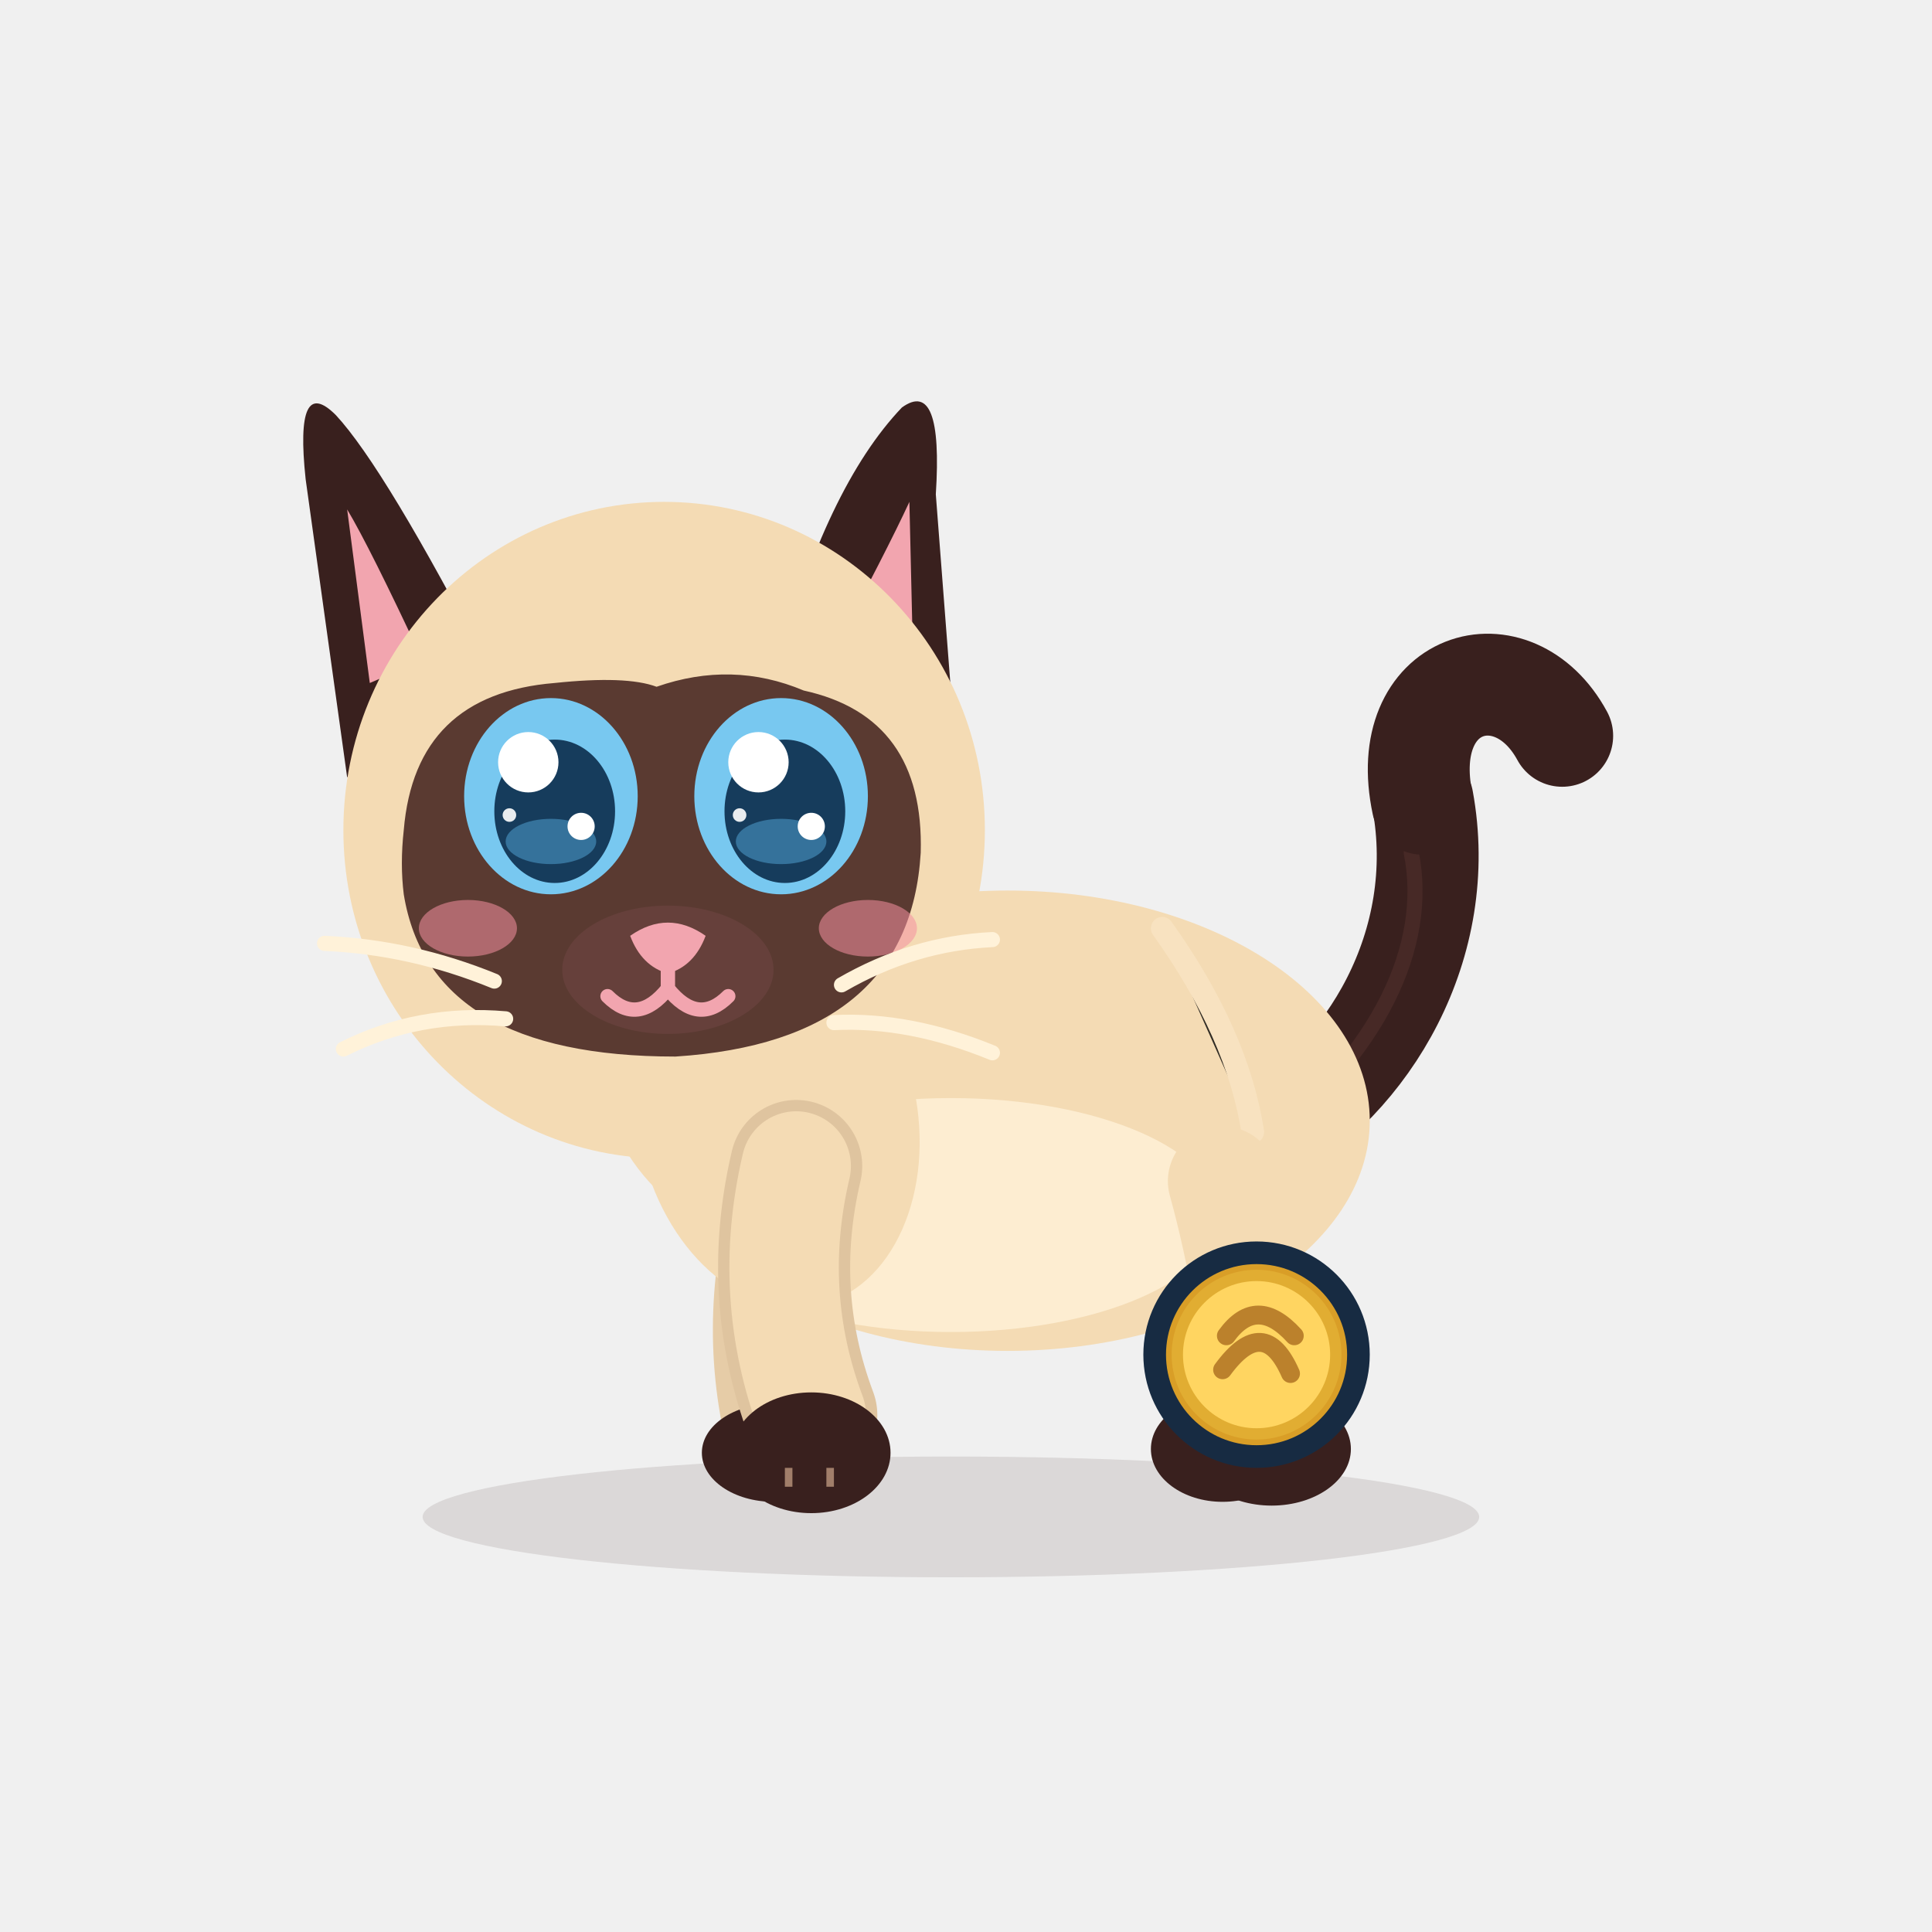
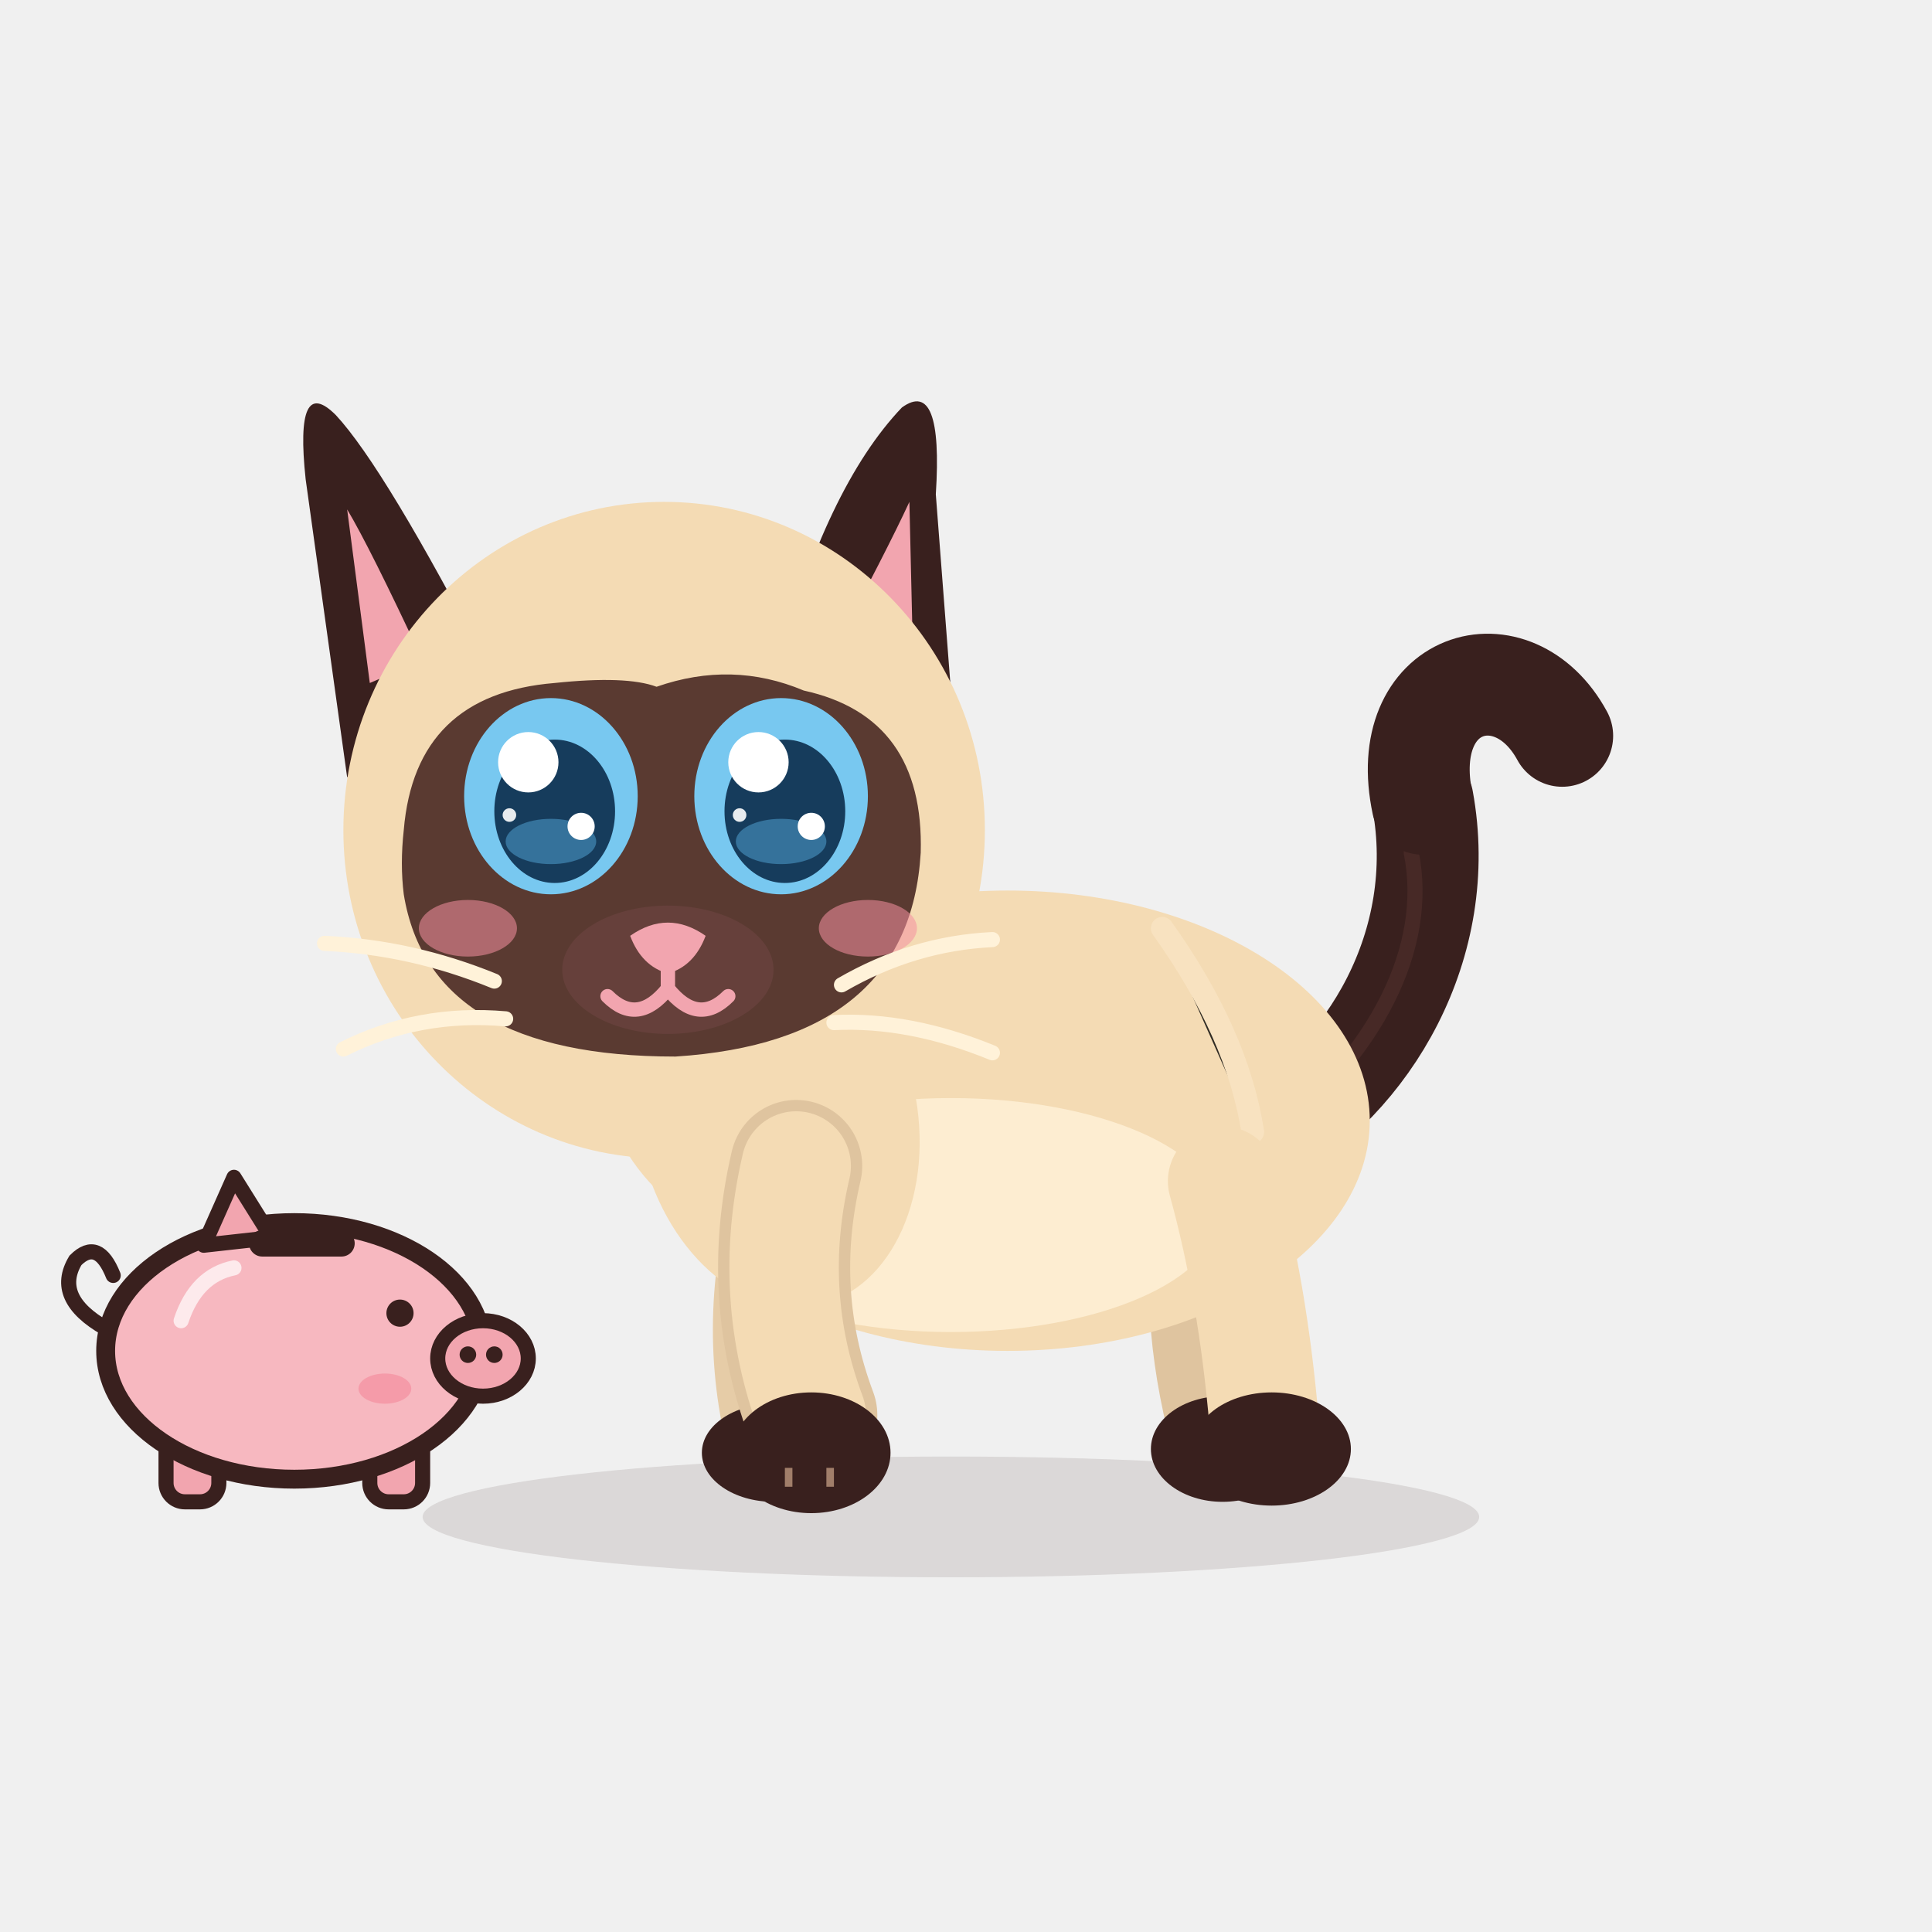
<svg xmlns="http://www.w3.org/2000/svg" viewBox="0 0 512 512" width="512" height="512" role="img" aria-label="Azami · Argent">
  <style>
*{animation-fill-mode:both}
- #character{transform-box:view-box;transform-origin:255px 402px}#core{transform-box:view-box;transform-origin:268px 330px}#neck{transform-box:view-box;transform-origin:196px 300px}#head{transform-box:view-box;transform-origin:178px 290px}#ear-left{transform-box:view-box;transform-origin:112px 170px}#ear-right{transform-box:view-box;transform-origin:231px 170px}#tail{transform-box:view-box;transform-origin:339px 296px}#tail-tip{transform-box:view-box;transform-origin:377px 214px}#eye-l{transform-box:view-box;transform-origin:146px 211px}#eye-r{transform-box:view-box;transform-origin:207px 211px}#pupils-l{transform-box:view-box;transform-origin:146px 211px}#pupils-r{transform-box:view-box;transform-origin:207px 211px}#mouth-open{transform-box:view-box;transform-origin:177px 262px}#blush{transform-box:view-box;transform-origin:177px 245px}#whiskers{transform-box:view-box;transform-origin:177px 262px}#front-near{transform-box:view-box;transform-origin:211px 312px}#front-far{transform-box:view-box;transform-origin:210px 312px}#back-near{transform-box:view-box;transform-origin:324px 316px}#back-far{transform-box:view-box;transform-origin:320px 316px}#Pcoin{transform-box:view-box;transform-origin:333px 359px}#Pcoin-spark{transform-box:view-box;transform-origin:397.0px 331px}
- #Pcoin-spark{opacity:0}#eyes-blink{opacity:0}#eyes-happy{opacity:0}#mouth-open{opacity:0}
+ #character{transform-box:view-box;transform-origin:255px 402px}#core{transform-box:view-box;transform-origin:268px 330px}#neck{transform-box:view-box;transform-origin:196px 300px}#head{transform-box:view-box;transform-origin:178px 290px}#ear-left{transform-box:view-box;transform-origin:112px 170px}#ear-right{transform-box:view-box;transform-origin:231px 170px}#tail{transform-box:view-box;transform-origin:339px 296px}#tail-tip{transform-box:view-box;transform-origin:377px 214px}#eye-l{transform-box:view-box;transform-origin:146px 211px}#eye-r{transform-box:view-box;transform-origin:207px 211px}#pupils-l{transform-box:view-box;transform-origin:146px 211px}#pupils-r{transform-box:view-box;transform-origin:207px 211px}#mouth-open{transform-box:view-box;transform-origin:177px 262px}#blush{transform-box:view-box;transform-origin:177px 245px}#whiskers{transform-box:view-box;transform-origin:177px 262px}#front-near{transform-box:view-box;transform-origin:211px 312px}#front-far{transform-box:view-box;transform-origin:210px 312px}#back-near{transform-box:view-box;transform-origin:324px 316px}#back-far{transform-box:view-box;transform-origin:320px 316px}#Xpig{transform-box:view-box;transform-origin:78px 398px}#Xpigbody{transform-box:view-box;transform-origin:78px 398px}#Xcoin{transform-box:view-box;transform-origin:172px 384px}#Xcoinspin{transform-box:view-box;transform-origin:172px 384px}#Xcoin2{transform-box:view-box;transform-origin:172px 384px}#Xcoin2spin{transform-box:view-box;transform-origin:172px 384px}#Xting1{transform-box:view-box;transform-origin:70px 312px}#Xting2{transform-box:view-box;transform-origin:98px 304px}#Xting3{transform-box:view-box;transform-origin:178px 366px}
+ #Xcoin{opacity:0}#Xcoin2{opacity:0}#Xting1{opacity:0}#Xting2{opacity:0}#Xting3{opacity:0}#eyes-blink{opacity:0}#eyes-happy{opacity:0}#mouth-open{opacity:0}

</style>
  <g id="ground-shadow">
    <ellipse cx="252" cy="402" rx="140" ry="16" fill="#39201E" opacity=".12" />
  </g>
  <g id="character">
    <g id="tail">
      <path d="M334 302 C363 286 384 250 377 212" stroke="#39201E" stroke-width="27" stroke-linecap="round" fill="none" />
      <path d="M336 302 C365 279 379 251 374 226" stroke="#6B403A" stroke-width="4" stroke-linecap="round" fill="none" opacity=".28" />
      <g id="tail-tip">
        <path d="M377 213 C370 180 401 171 414 195" stroke="#39201E" stroke-width="27" stroke-linecap="round" fill="none" />
      </g>
    </g>
    <g id="back-far">
      <path d="M320 313 Q314 343 322 376" stroke="#DFC49F" stroke-width="26" fill="none" stroke-linecap="round" />
      <ellipse cx="324" cy="384" rx="19" ry="14" fill="#39201E" />
    </g>
    <g id="front-far">
      <path d="M210 309 Q198 344 205 377" stroke="#E6CCA7" stroke-width="27" fill="none" stroke-linecap="round" />
      <ellipse cx="205" cy="385" rx="19" ry="13" fill="#39201E" />
    </g>
    <g id="core">
      <ellipse cx="267" cy="297" rx="96" ry="61" fill="#F4DBB4" />
      <ellipse cx="252" cy="322" rx="71" ry="31" fill="#FFF2D9" opacity=".78" />
      <ellipse cx="206" cy="296" rx="37" ry="51" transform="rotate(-12 206 296)" fill="#F4DBB4" />
      <path d="M308 246 Q328 274 332 300" stroke="#F9E4C3" stroke-width="6" opacity=".8" stroke-linecap="round" />
    </g>
    <g id="back-near">
      <path d="M324 313 Q332 342 335 377" stroke="#F4DBB4" stroke-width="29" fill="none" stroke-linecap="round" />
      <ellipse cx="337" cy="384" rx="21" ry="15" fill="#39201E" />
    </g>
    <g id="neck">
      <ellipse cx="196" cy="276" rx="39" ry="51" transform="rotate(-10 196 276)" fill="#F4DBB4" />
    </g>
    <g id="head">
      <g id="ear-left">
        <path d="M130 178 Q102 124 89 110 Q78 99 81 127 L92 206Z" fill="#39201E" />
        <path d="M112 175 Q98 145 92 135 L98 181Z" fill="#F2A5AF" />
      </g>
      <g id="ear-right">
        <path d="M206 177 Q219 129 239 108 Q250 100 248 131 L253 196Z" fill="#39201E" />
        <path d="M220 174 Q235 146 241 133 L242 176Z" fill="#F2A5AF" />
      </g>
      <ellipse cx="176" cy="220" rx="85" ry="87" fill="#F4DBB4" />
      <path d="M107 220 Q110 184 147 181 Q166 179 174 182 Q194 175 213 183 Q245 190 244 226 Q241 276 179 280 Q114 280 107 237 Q106 229 107 220Z" fill="#5A3A31" />
      <g id="blush">
        <ellipse cx="124" cy="246" rx="13" ry="7.5" fill="#F48FA0" opacity=".55" />
        <ellipse cx="230" cy="246" rx="13" ry="7.5" fill="#F48FA0" opacity=".55" />
      </g>
      <g id="eye-l">
        <g transform="translate(146 211)">
          <g id="pupils-l">
            <ellipse rx="23" ry="26" fill="#78C8F0" />
            <ellipse cx="1" cy="4" rx="16" ry="19" fill="#163C5C" />
            <ellipse cx="0" cy="12" rx="12" ry="6" fill="#4E9FCF" opacity=".55" />
            <circle cx="-6" cy="-9" r="8" fill="#FFFFFF" />
            <circle cx="8" cy="8" r="3.6" fill="#FFFFFF" />
            <circle cx="-11" cy="5" r="1.8" fill="#FFFFFF" opacity=".9" />
          </g>
        </g>
      </g>
      <g id="eye-r">
        <g transform="translate(207 211)">
          <g id="pupils-r">
            <ellipse rx="23" ry="26" fill="#78C8F0" />
            <ellipse cx="1" cy="4" rx="16" ry="19" fill="#163C5C" />
            <ellipse cx="0" cy="12" rx="12" ry="6" fill="#4E9FCF" opacity=".55" />
            <circle cx="-6" cy="-9" r="8" fill="#FFFFFF" />
            <circle cx="8" cy="8" r="3.6" fill="#FFFFFF" />
            <circle cx="-11" cy="5" r="1.8" fill="#FFFFFF" opacity=".9" />
          </g>
        </g>
      </g>
      <g id="eyes-blink">
        <path d="M126 213 Q146 219 166 213 M187 213 Q207 219 228 213" stroke="#FFF2D9" stroke-width="7" stroke-linecap="round" fill="none" />
      </g>
      <g id="eyes-happy">
        <path d="M127 218 Q146 194 165 218 M188 218 Q207 194 226 218" stroke="#FFF2D9" stroke-width="7.5" stroke-linecap="round" fill="none" />
      </g>
      <ellipse cx="177" cy="257" rx="28" ry="17" fill="#66403B" />
      <path d="M167 248 Q177 241 187 248 Q184 256 177 258 Q170 256 167 248Z" fill="#F2A5AF" />
      <g id="mouth-smile" stroke="#F2A5AF" stroke-width="3.8" stroke-linecap="round" fill="none">
        <path d="M177 257 V262 M177 262 Q169 272 161 264 M177 262 Q185 272 193 264" />
      </g>
      <g id="mouth-open">
        <ellipse cx="177" cy="268" rx="11" ry="13" fill="#8F4357" />
        <path d="M170 274 Q177 266 184 274 Q177 281 170 274Z" fill="#F6A2B0" />
      </g>
      <g id="whiskers" stroke="#FFF2D9" stroke-width="4" stroke-linecap="round" fill="none">
        <path d="M131 260 Q109 251 86 250 M134 270 Q111 268 91 278 M223 261 Q242 250 263 249 M221 271 Q241 270 263 279" />
      </g>
    </g>
    <g id="front-near">
      <path d="M211 309 Q203 343 215 375" stroke="#DFC49F" stroke-width="35" fill="none" stroke-linecap="round" />
      <path d="M211 309 Q203 343 215 375" stroke="#F4DBB4" stroke-width="29" fill="none" stroke-linecap="round" />
      <ellipse cx="215" cy="385" rx="21" ry="16" fill="#39201E" />
      <path d="M209 389 L209 394 M220 389 L220 394" stroke="#F2C8A5" stroke-width="2" opacity=".56" />
    </g>
  </g>
-   <g id="Pcoin">
-     <g id="prop-coin">
-       <circle cx="333" cy="359" r="27" fill="#D99E27" stroke="#172B42" stroke-width="6" />
-       <circle cx="333" cy="359" r="21" fill="#FFD561" stroke="#E1AD32" stroke-width="3" />
-       <path d="M324 363Q335 348 342 364 M325 354 Q333 343 343 354" stroke="#BB812C" stroke-width="5" fill="none" stroke-linecap="round" />
+   <g id="Xpig">
+     <g id="Xpigbody">
+       <path d="M28 352 Q14 344 20 334 Q26 328 30 338" stroke="#39201E" stroke-width="4" fill="none" stroke-linecap="round" />
+       <rect x="44" y="378" width="14" height="20" rx="5" fill="#F2A5AF" stroke="#39201E" stroke-width="4" />
+       <rect x="98" y="378" width="14" height="20" rx="5" fill="#F2A5AF" stroke="#39201E" stroke-width="4" />
+       <ellipse cx="78" cy="358" rx="50" ry="34" fill="#F7B8C0" stroke="#39201E" stroke-width="5" />
+       <path d="M54 330 L62 312 L72 328 Z" fill="#F2A5AF" stroke="#39201E" stroke-width="4" stroke-linejoin="round" />
+       <ellipse cx="128" cy="360" rx="12" ry="10" fill="#F2A5AF" stroke="#39201E" stroke-width="4" />
+       <circle cx="124" cy="359" r="2.2" fill="#39201E" />
+       <circle cx="131" cy="359" r="2.2" fill="#39201E" />
+       <circle cx="106" cy="348" r="3.6" fill="#39201E" />
+       <ellipse cx="102" cy="368" rx="7" ry="4" fill="#F48FA0" opacity=".7" />
+       <rect x="66" y="326" width="28" height="7" rx="3.5" fill="#39201E" />
+       <path d="M48 350 Q52 338 62 336" stroke="#FFFFFF" stroke-width="4" fill="none" stroke-linecap="round" opacity=".7" />
    </g>
  </g>
-   <g id="Pcoin-spark">
-     <g id="prop-coin-spark">
-       <path d="M397 293l6 13 13 6 -13 6 -6 13 -6 -13 -13 -6 13 -6Z" fill="#FFC84B" />
+   <g id="Xcoin">
+     <g id="Xcoinspin">
+       <circle cx="172" cy="384" r="15" fill="#F9C849" stroke="#39201E" stroke-width="4" />
+       <circle cx="172" cy="384" r="9" fill="none" stroke="#E0A42A" stroke-width="3" />
+       <path d="M168 378 Q166 384 170 390" stroke="#FFF4C8" stroke-width="2.5" fill="none" stroke-linecap="round" />
    </g>
  </g>
+   <g id="Xcoin2">
+     <g id="Xcoin2spin">
+       <circle cx="172" cy="384" r="15" fill="#F9C849" stroke="#39201E" stroke-width="4" />
+       <circle cx="172" cy="384" r="9" fill="none" stroke="#E0A42A" stroke-width="3" />
+     </g>
+   </g>
+   <g id="Xting1">
+     <path transform="translate(70 312) scale(0.9)" d="M0 -14 Q2.6 -2.6 14 0 Q2.6 2.6 0 14 Q-2.6 2.6 -14 0 Q-2.6 -2.6 0 -14Z" fill="#F9C849" stroke="#39201E" stroke-width="2.5" />
+   </g>
+   <g id="Xting2">
+     <path transform="translate(98 304) scale(0.7)" d="M0 -14 Q2.6 -2.6 14 0 Q2.6 2.6 0 14 Q-2.6 2.6 -14 0 Q-2.6 -2.6 0 -14Z" fill="#F9C849" stroke="#39201E" stroke-width="2.5" />
+   </g>
+   <g id="Xting3">
+     <path transform="translate(178 366) scale(0.7)" d="M0 -14 Q2.6 -2.6 14 0 Q2.6 2.6 0 14 Q-2.6 2.6 -14 0 Q-2.6 -2.6 0 -14Z" fill="#F9C849" stroke="#39201E" stroke-width="2.5" />
+   </g>
</svg>
